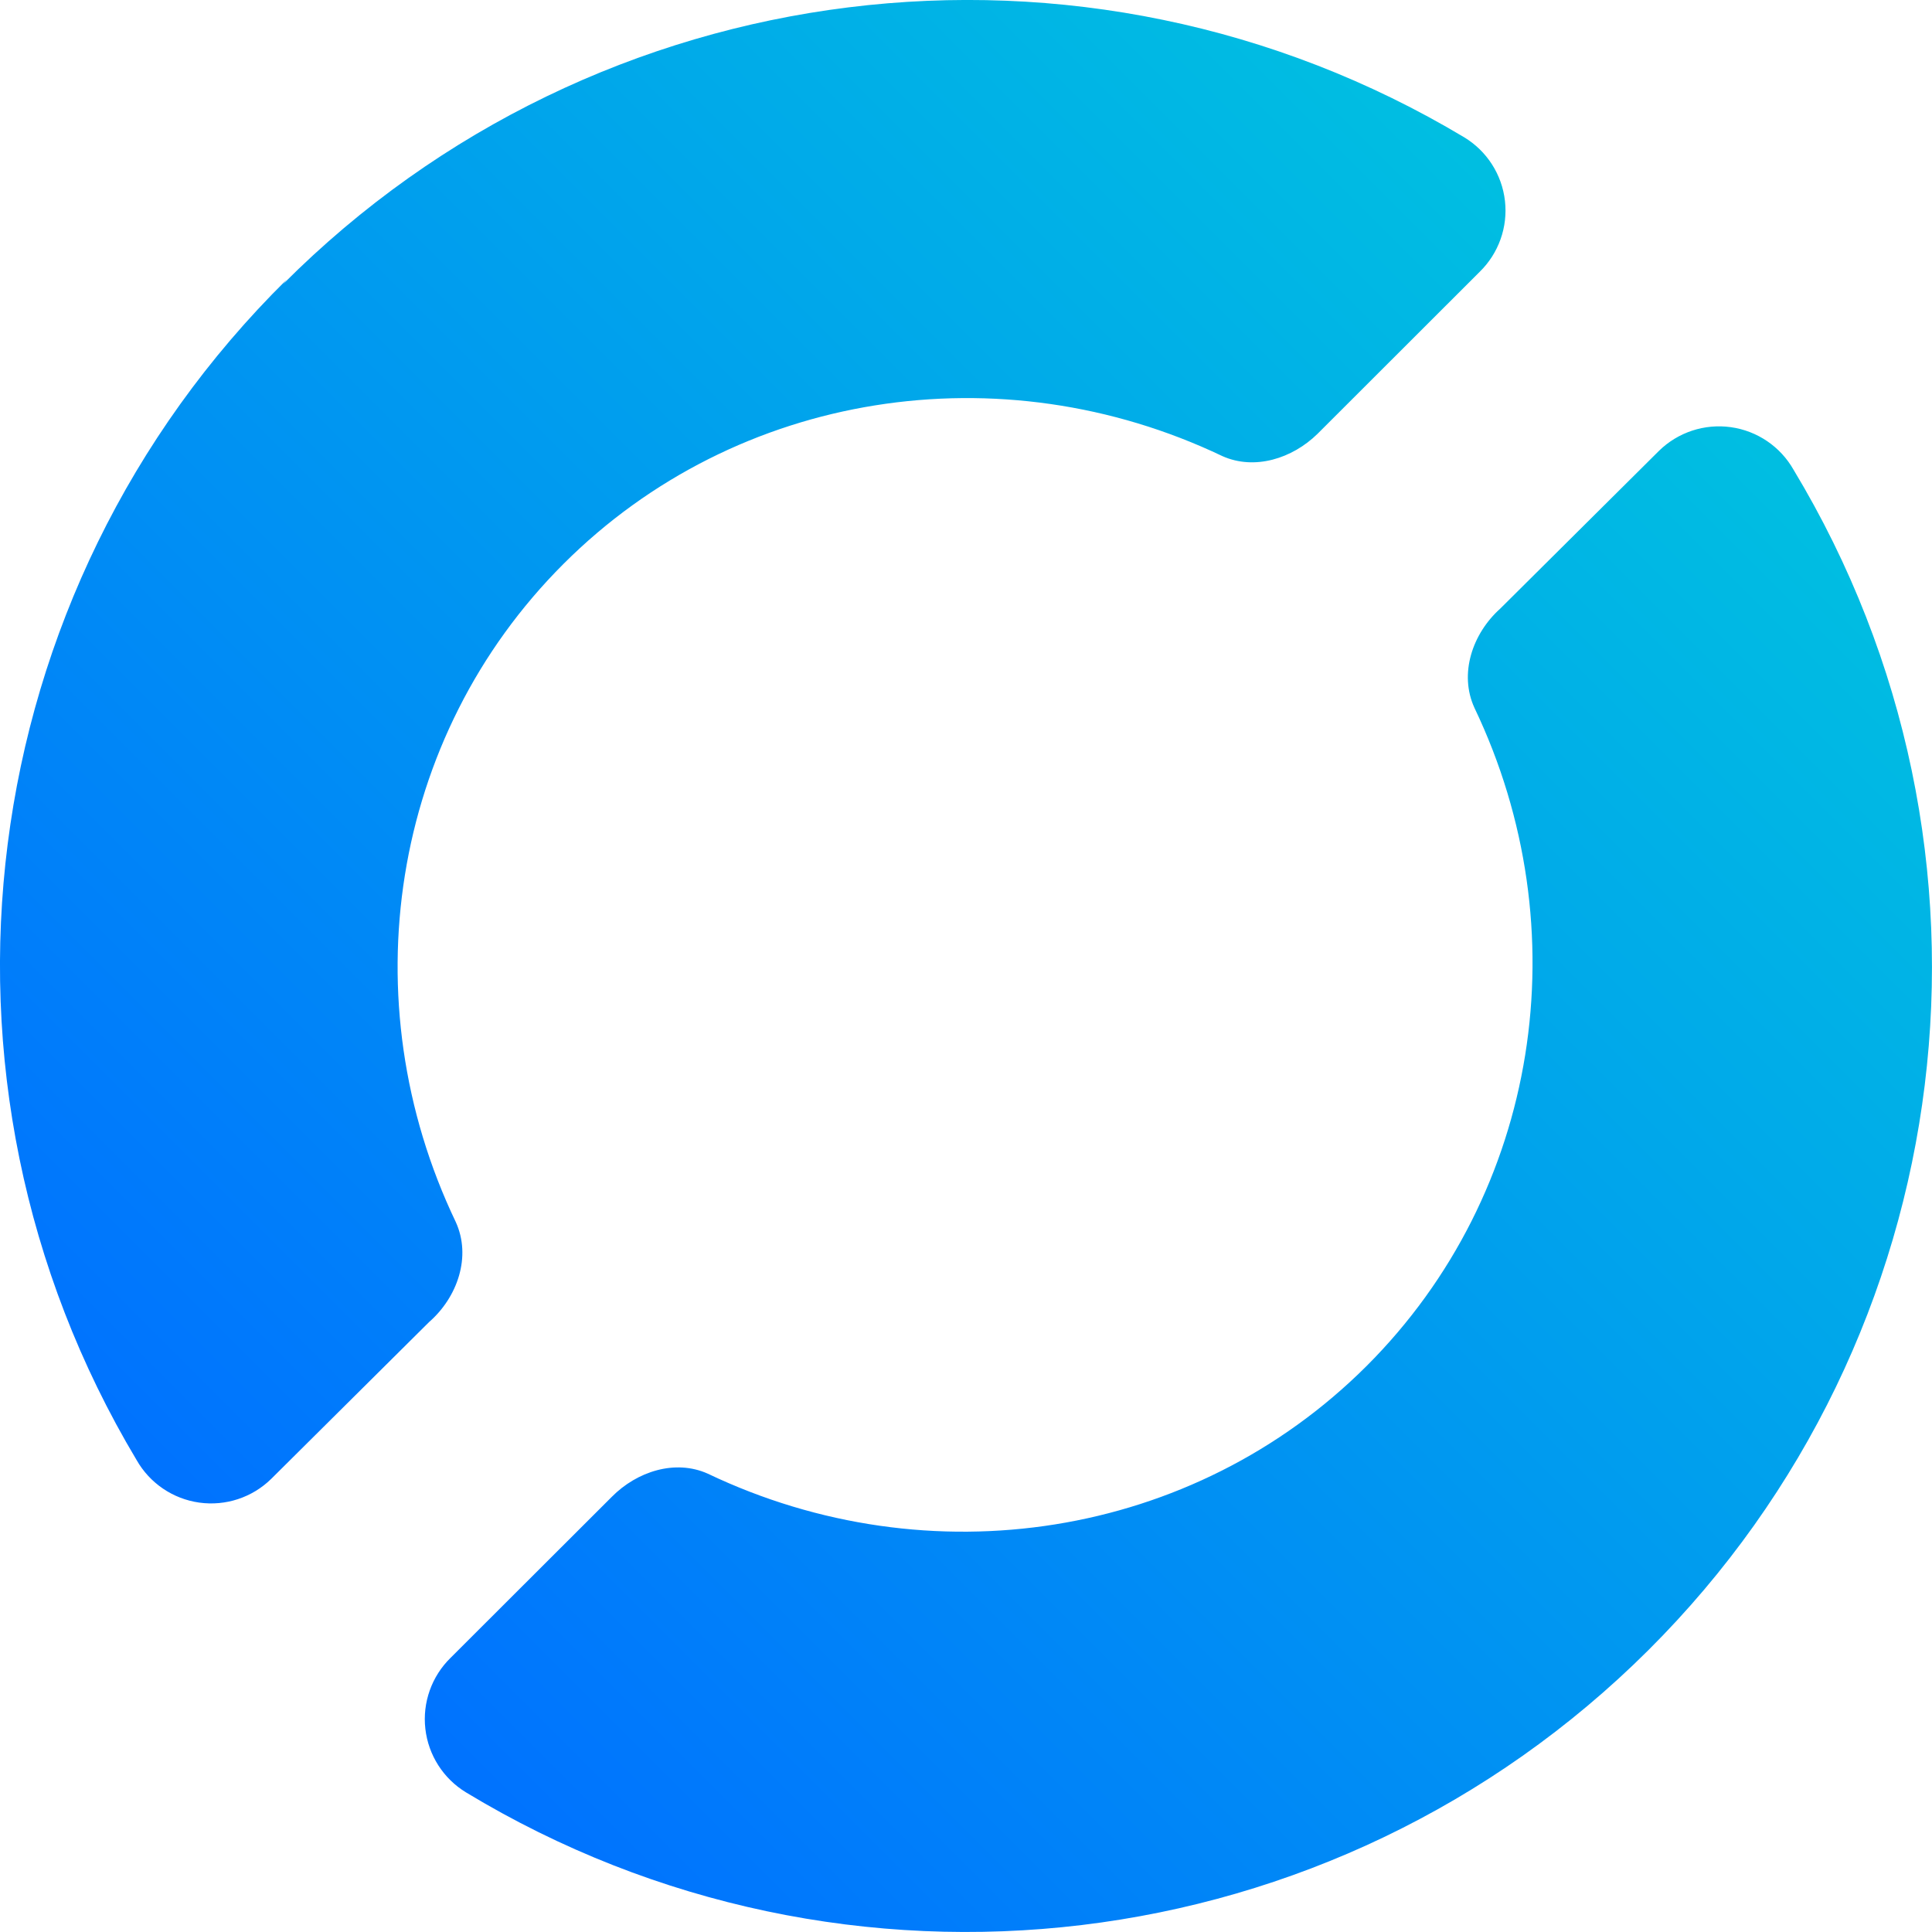
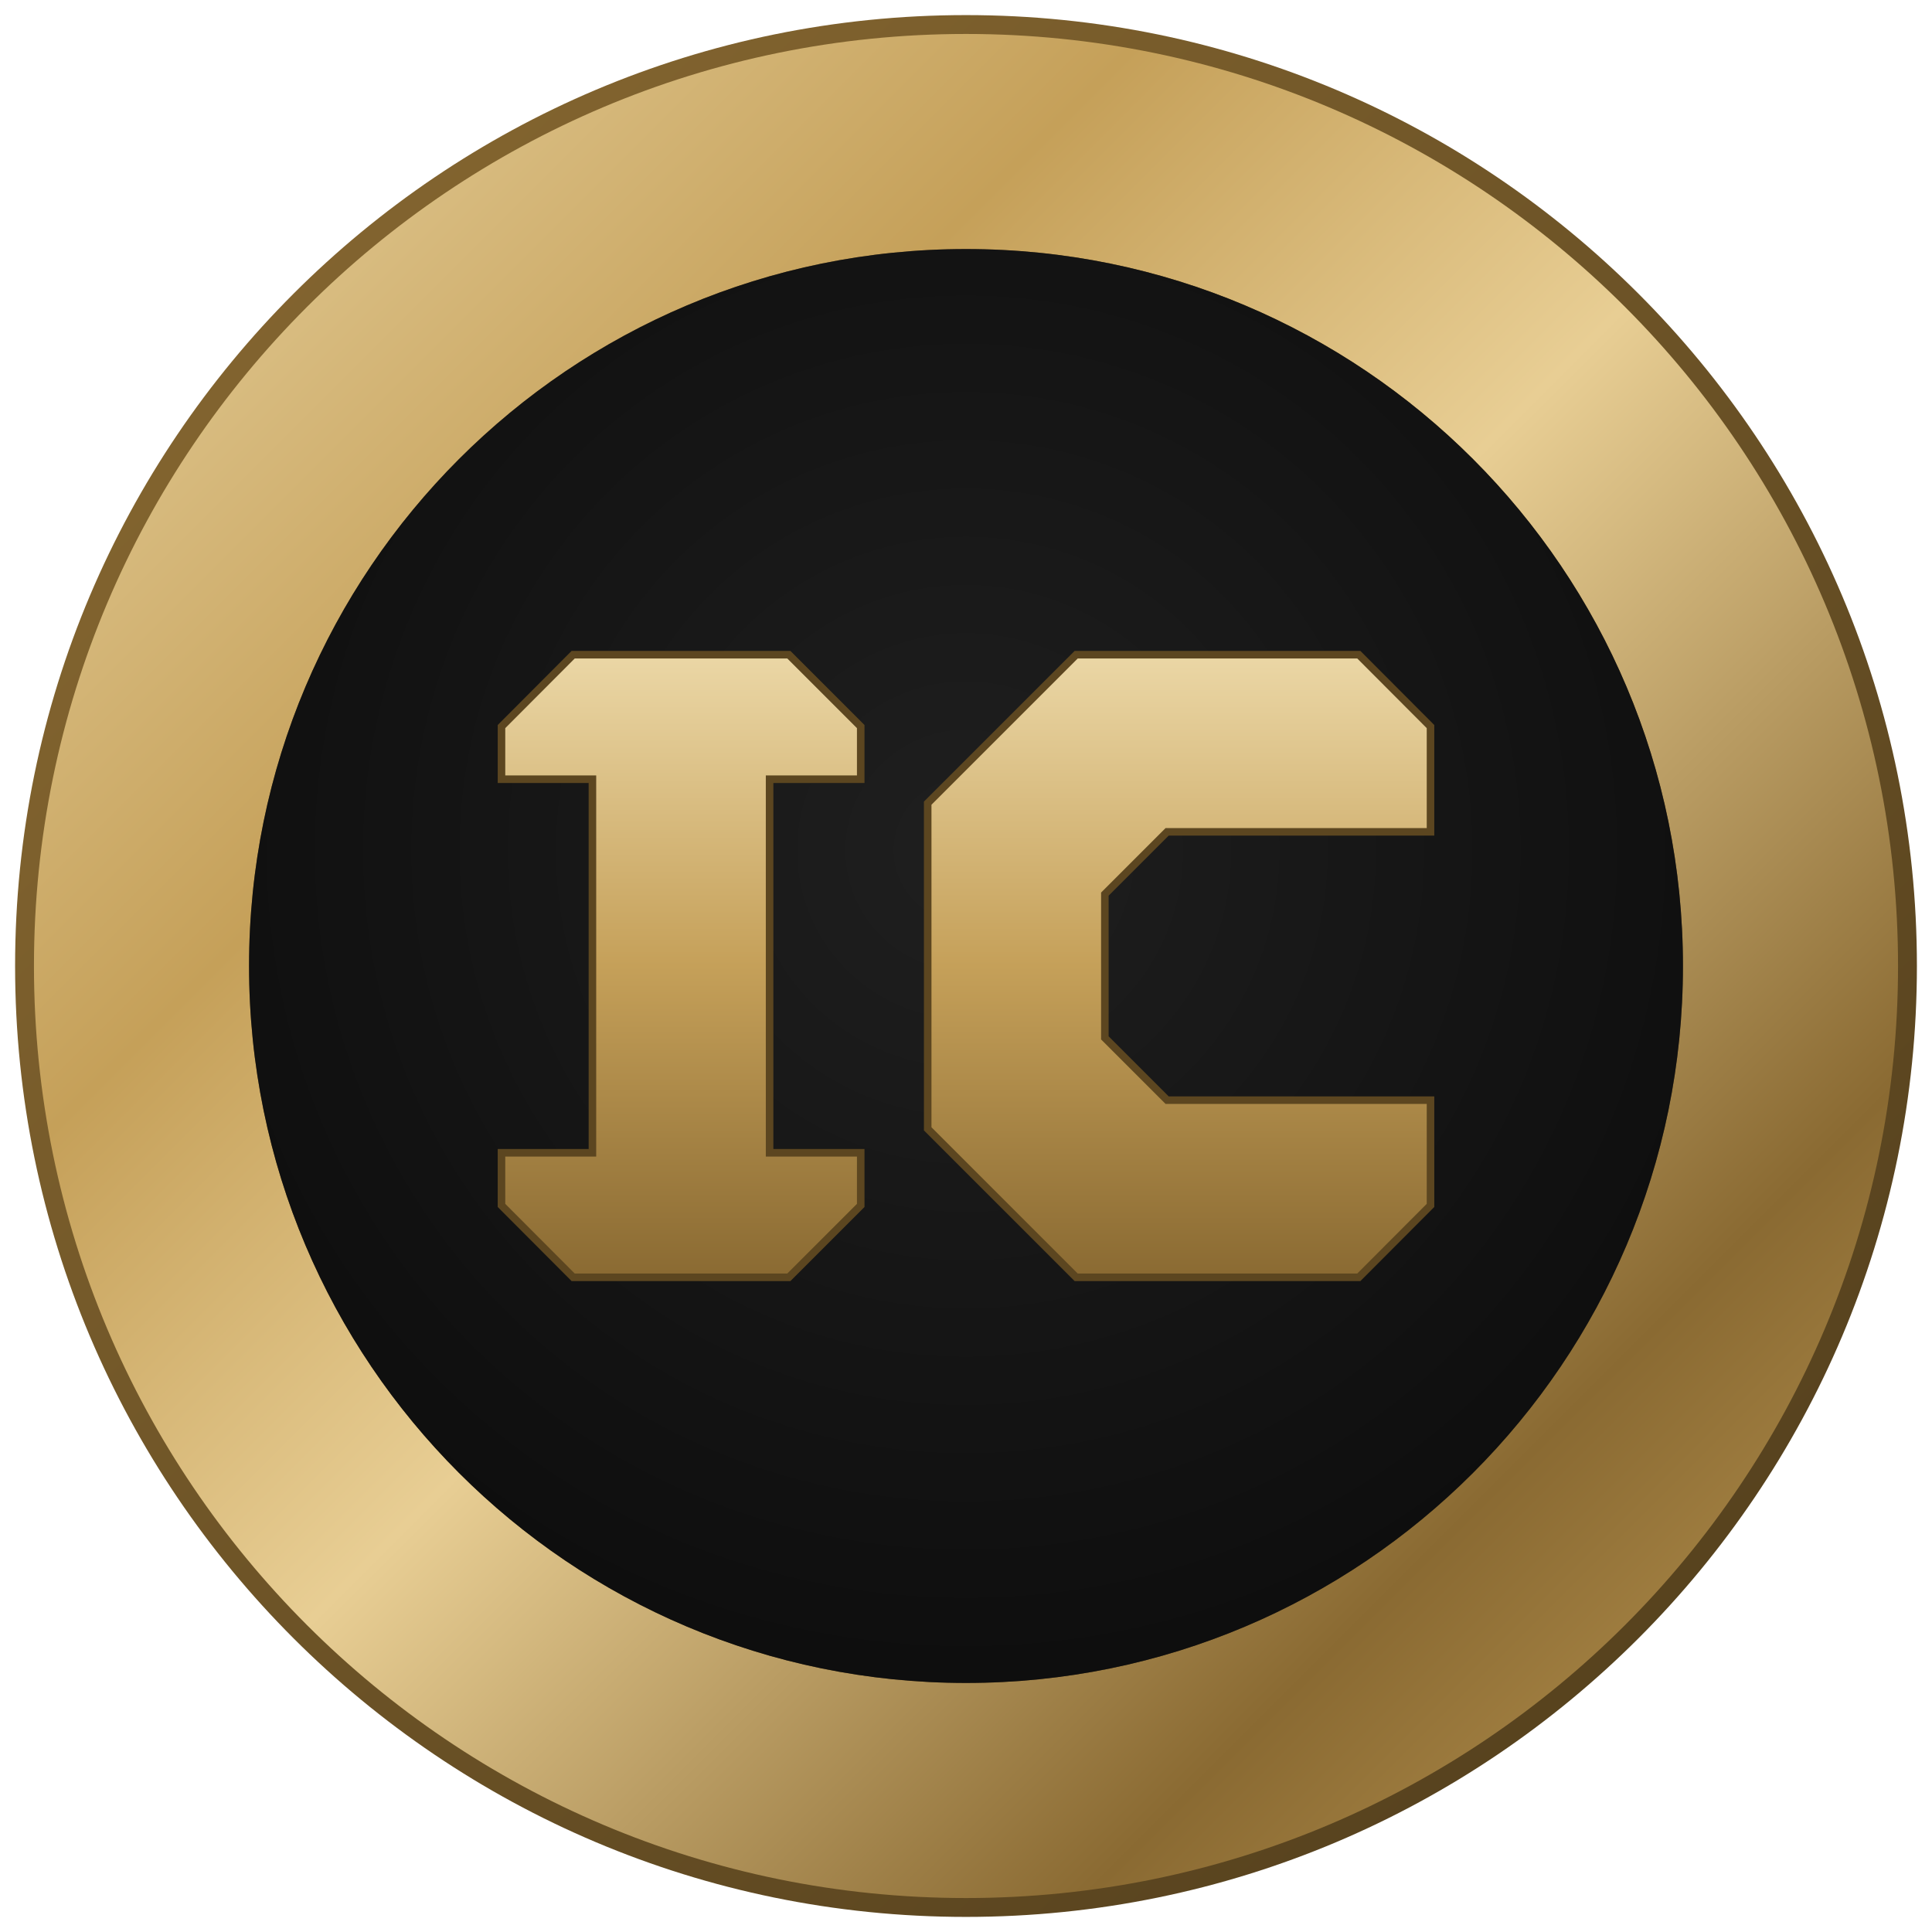
- <svg xmlns="http://www.w3.org/2000/svg" xmlns:xlink="http://www.w3.org/1999/xlink" xml:space="preserve" width="26" height="26" style="isolation:isolate" viewBox="66.993 897.484 26 26">
+ <svg xmlns="http://www.w3.org/2000/svg" viewBox="0 0 1024 1024" width="1024" height="1024">
  <defs>
-     <linearGradient xlink:href="#a" id="b" x1=".148" x2=".845" y1=".851" y2=".154" gradientTransform="matrix(26.00048 0 0 25.99935 66.993 897.485)" gradientUnits="userSpaceOnUse" />
+     <linearGradient id="gold" x1="0" y1="0" x2="1" y2="1">
+       <stop offset="0" stop-color="#EBD7A6" />
+       <stop offset=".3" stop-color="#C5A059" />
+       <stop offset=".5" stop-color="#E8CE94" />
+       <stop offset=".78" stop-color="#8A6A32" />
+       <stop offset="1" stop-color="#C5A059" />
+     </linearGradient>
+     <linearGradient id="goldV" x1="0" y1="0" x2="0" y2="1">
+       <stop offset="0" stop-color="#EBD7A6" />
+       <stop offset=".5" stop-color="#C5A059" />
+       <stop offset="1" stop-color="#8A6A32" />
+     </linearGradient>
+     <linearGradient id="goldDark" x1="0" y1="0" x2="1" y2="1">
+       <stop offset="0" stop-color="#8A6A32" />
+       <stop offset="1" stop-color="#4F3C1B" />
+     </linearGradient>
+     <linearGradient id="silver" x1="0" y1="0" x2="1" y2="1">
+       <stop offset="0" stop-color="#D9D9D9" />
+       <stop offset=".3" stop-color="#7D7D7D" />
+       <stop offset=".55" stop-color="#C4C4C4" />
+       <stop offset=".8" stop-color="#666666" />
+       <stop offset="1" stop-color="#B5B5B5" />
+     </linearGradient>
+     <radialGradient id="face" cx=".5" cy=".42" r=".6">
+       <stop offset="0" stop-color="#1F1F1F" />
+       <stop offset="1" stop-color="#0D0D0D" />
+     </radialGradient>
  </defs>
-   <linearGradient id="a" x1=".148" x2=".845" y1=".851" y2=".154" gradientTransform="matrix(26.301 0 0 26.331 90.674 911.757)" gradientUnits="userSpaceOnUse">
-     <stop offset="0" stop-color="#004ba6" style="stop-color:#0071ff;stop-opacity:1" />
-     <stop offset="1" stop-color="#00bfe1" style="stop-color:#00bfe1;stop-opacity:1" />
-   </linearGradient>
-   <path fill="url(#a)" d="m89.318 903.552-2.135 2.122c-.376.337-.558.879-.347 1.337 1.422 2.976.882 6.524-1.452 8.856-2.335 2.331-5.887 2.87-8.866 1.449-.439-.197-.954-.03-1.292.312l-2.17 2.167a1.154 1.154 0 0 0 .208 1.81 13.005 13.005 0 0 0 15.91-1.912 12.97 12.97 0 0 0 1.956-15.887 1.154 1.154 0 0 0-1.812-.254zm-18.467-2.305a12.969 12.969 0 0 0-2.02 15.885 1.154 1.154 0 0 0 1.812.254l2.124-2.11c.385-.336.572-.884.359-1.348-1.423-2.976-.884-6.524 1.451-8.856 2.334-2.332 5.887-2.871 8.866-1.45.434.194.942.033 1.281-.3l2.182-2.18a1.152 1.152 0 0 0-.208-1.81 13.009 13.009 0 0 0-15.893 1.973z" style="fill:url(#b);stroke-width:.988" />
+   <circle cx="512" cy="512" r="504" fill="url(#goldDark)" />
+   <path fill="url(#gold)" fill-rule="evenodd" d="M18,512a494,494 0 1,0 988,0a494,494 0 1,0 -988,0ZM132,512a380,380 0 1,1 760,0a380,380 0 1,1 -760,0Z" />
+   <circle cx="512" cy="512" r="380" fill="url(#face)" />
+   <path fill="url(#goldV)" stroke="#5C4620" stroke-width="4" d="M303.8,347.0L418.1,347.0L456.2,385.1L456.2,413.0L407.9,413.0L407.9,611.0L456.2,611.0L456.2,638.9L418.1,677.0L303.8,677.0L265.8,638.9L265.8,611.0L314.0,611.0L314.0,413.0L265.8,413.0L265.8,385.1ZM570.4,347.0L720.2,347.0L758.2,385.1L758.2,440.9L669.4,440.9L669.4,440.9L618.6,440.9L585.6,473.9L585.6,550.1L618.6,583.1L669.4,583.1L669.4,583.1L758.2,583.1L758.2,638.9L720.2,677.0L570.4,677.0L491.7,598.3L491.7,425.7Z" />
</svg>
